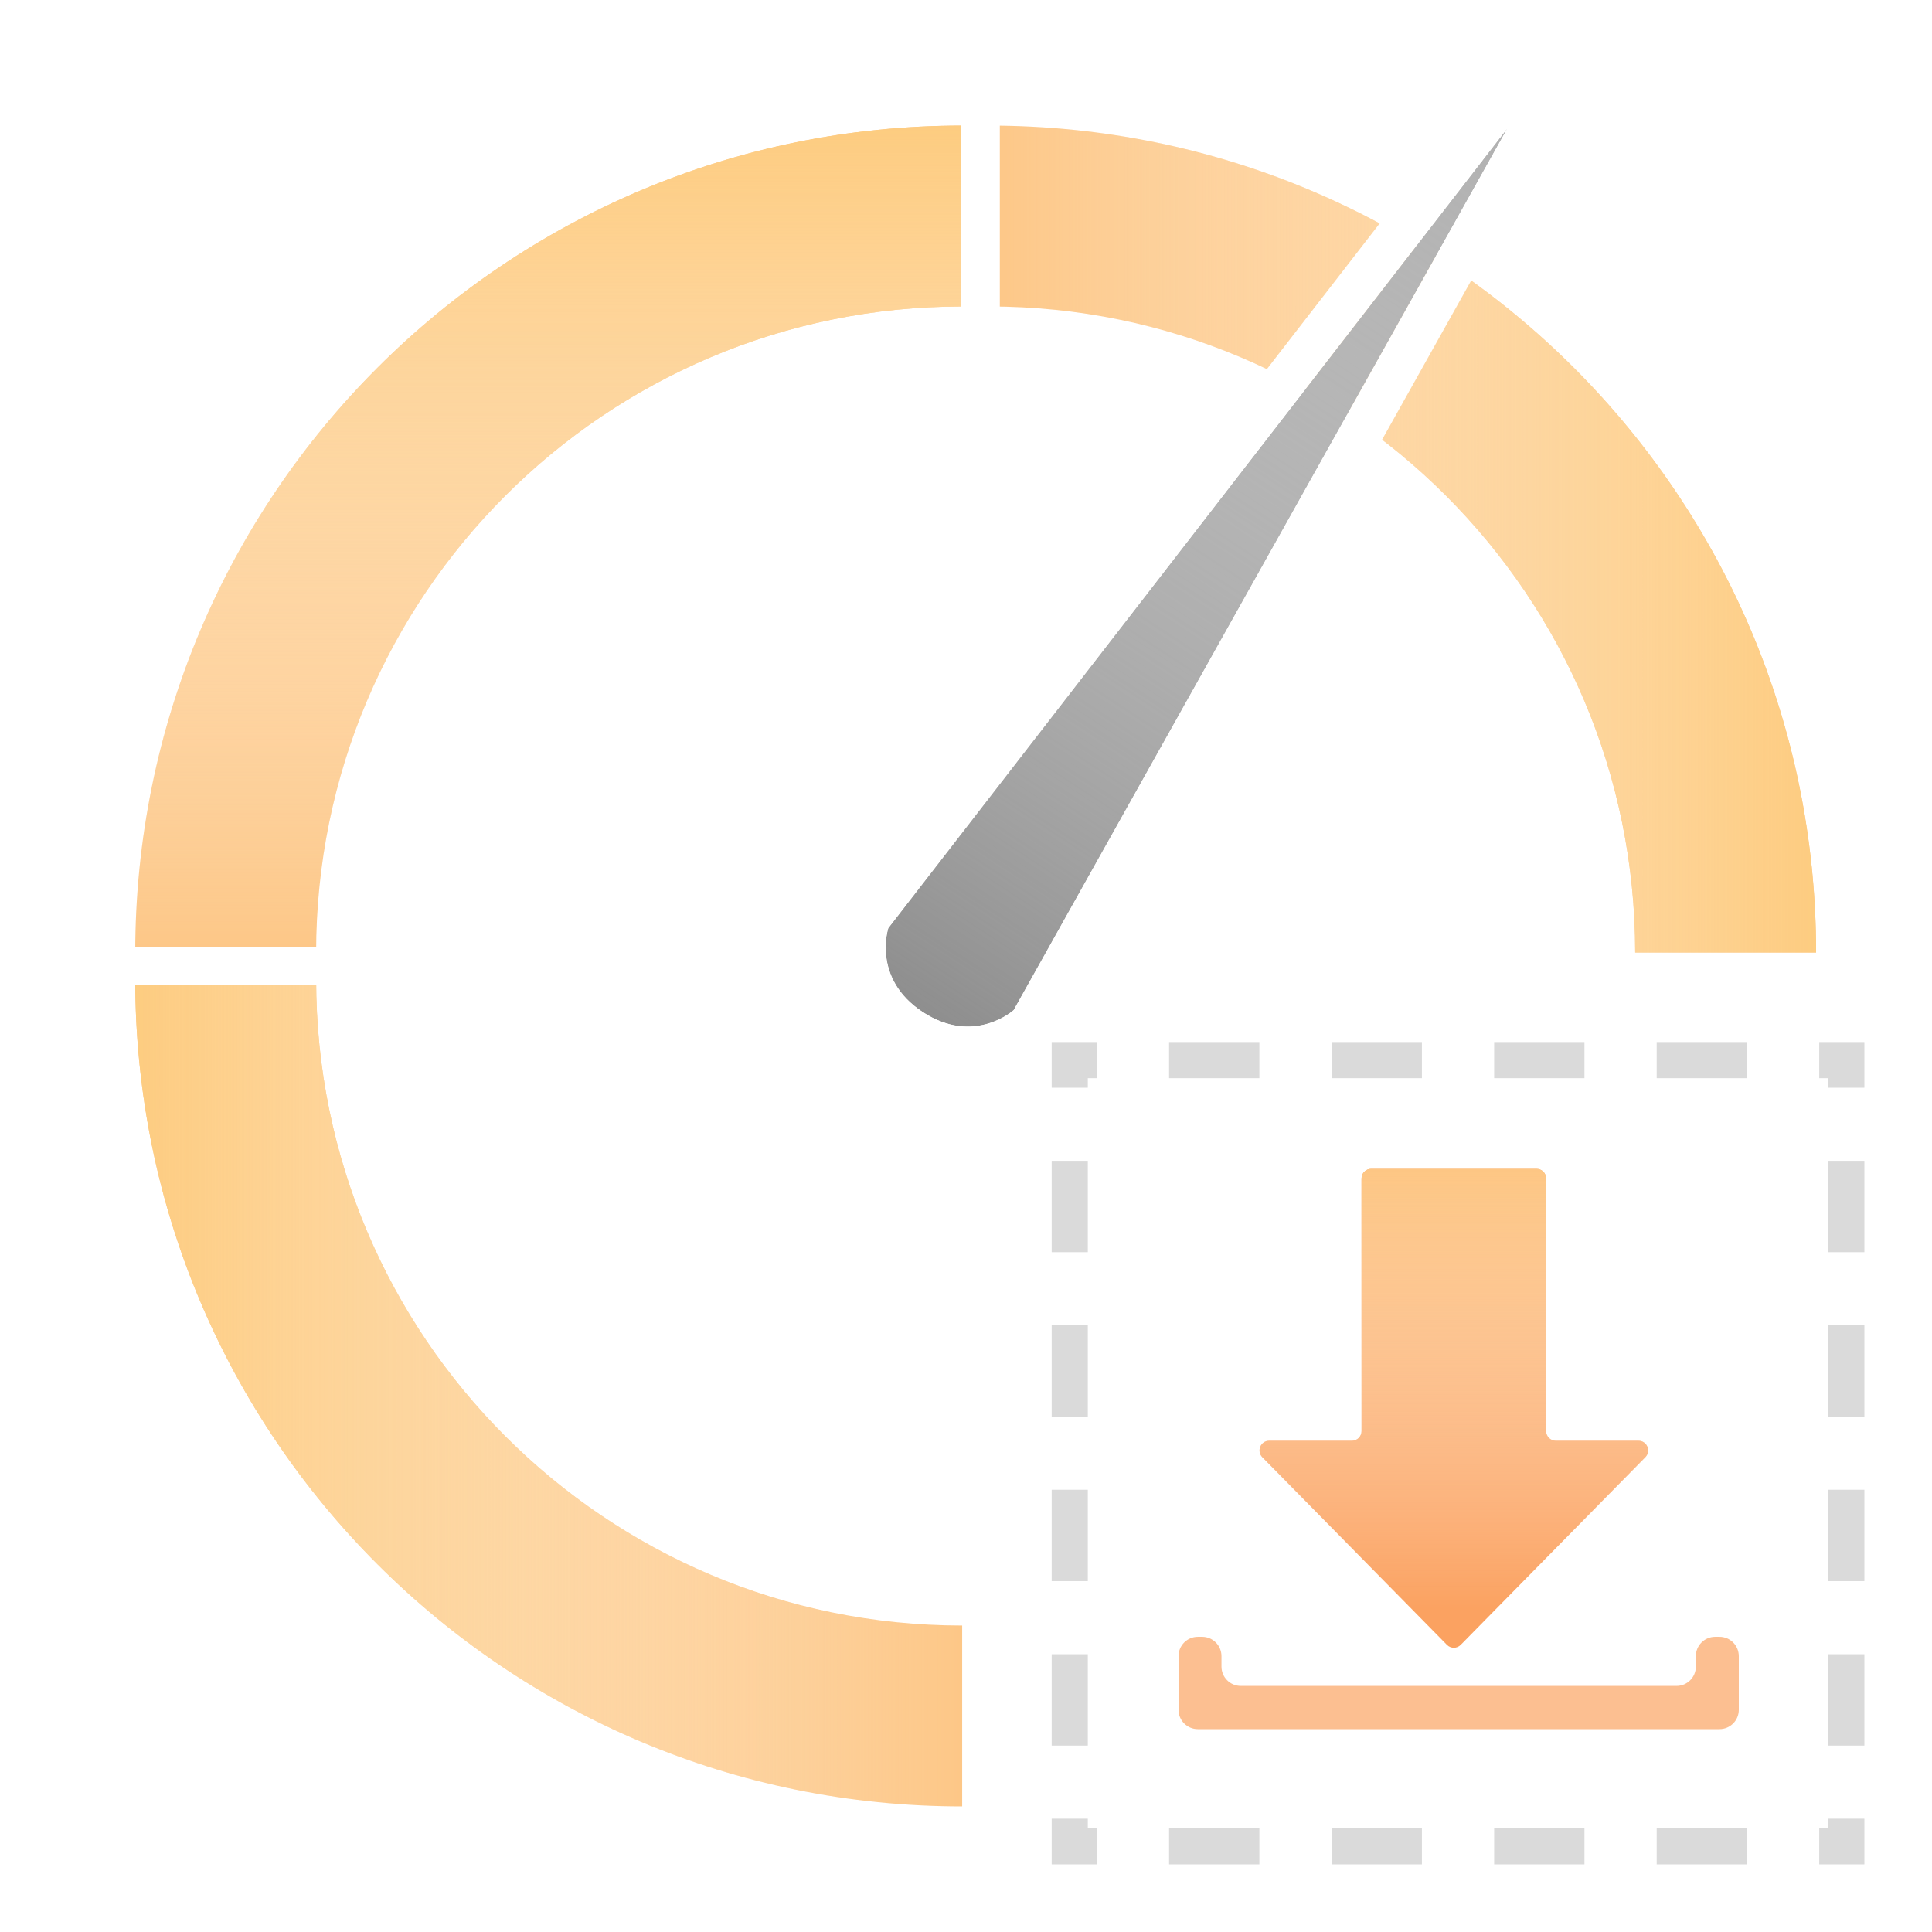
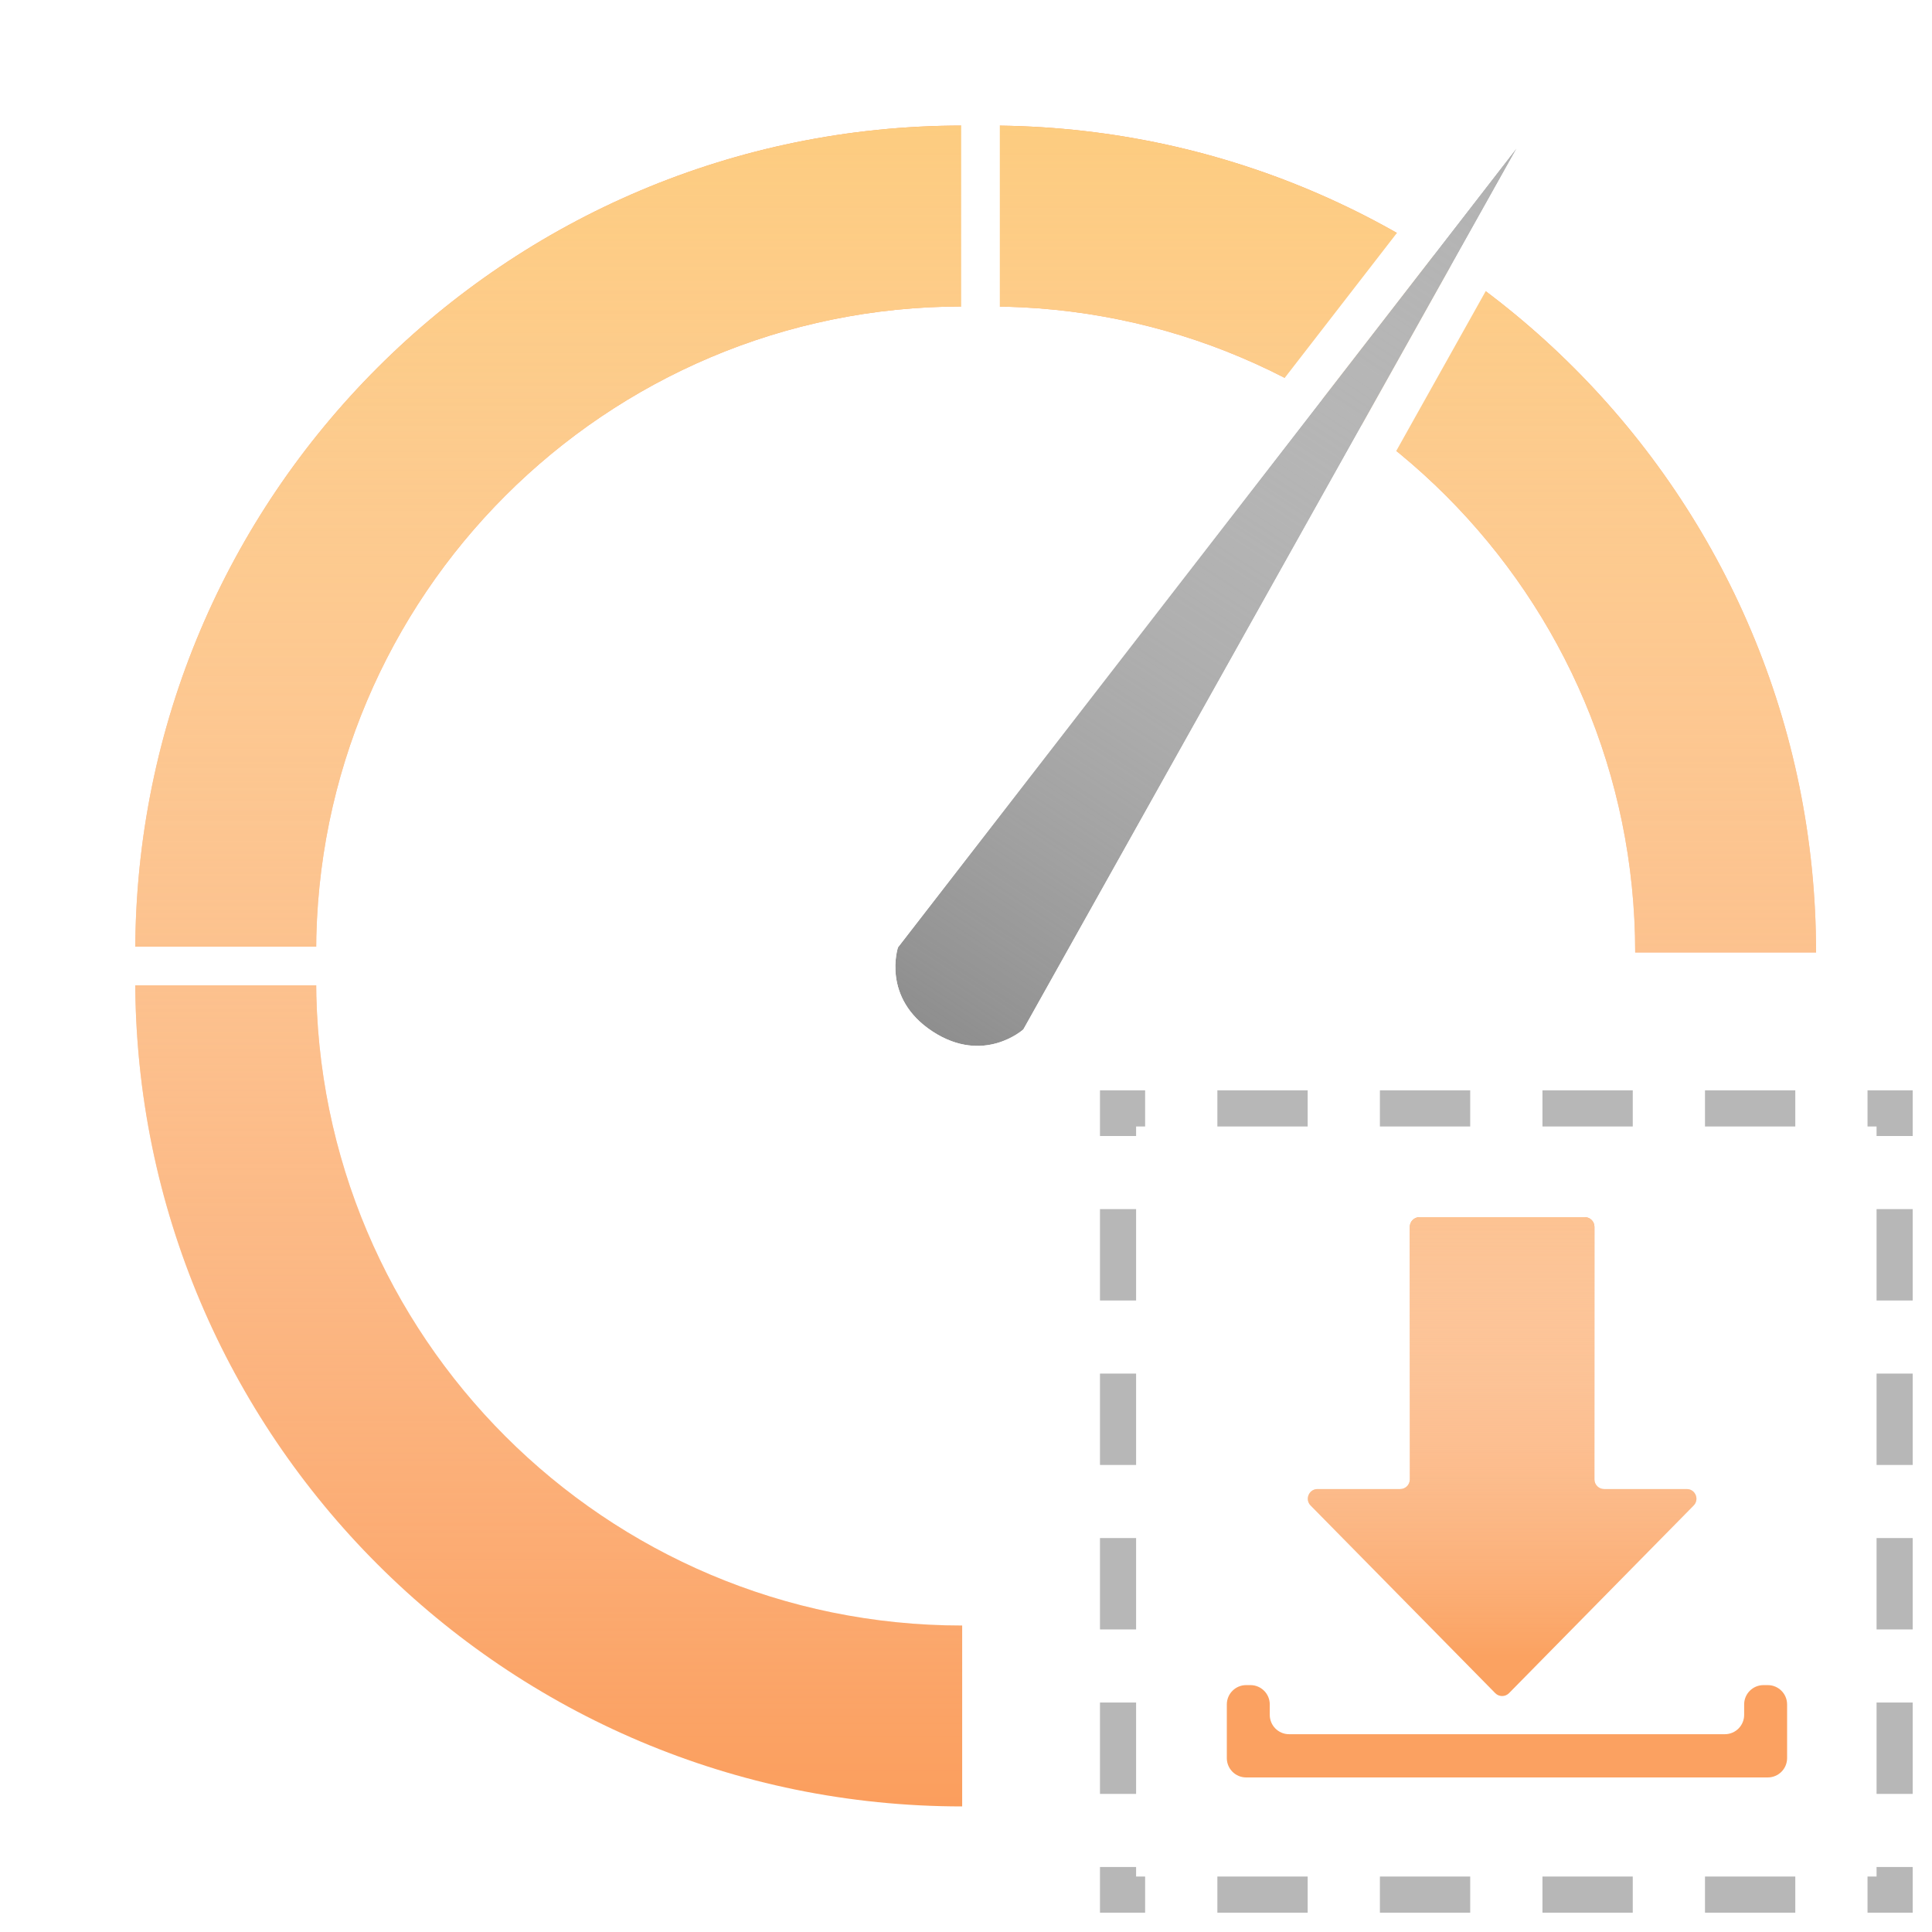
<svg xmlns="http://www.w3.org/2000/svg" width="200" height="200" viewBox="0 0 200 200" fill="none">
  <rect width="200" height="200" fill="white" />
-   <path d="M14 101.396C14 148.674 52.326 187 99.604 187L99.604 168.274C62.668 168.274 32.726 138.332 32.726 101.396L14 101.396Z" fill="#FDC787" />
-   <path d="M14 101.396C14 148.674 52.326 187 99.604 187L99.604 168.274C62.668 168.274 32.726 138.332 32.726 101.396L14 101.396Z" fill="url(#paint0_linear)" />
-   <path d="M99.604 13C52.326 13 14 51.326 14 98.604H32.726C32.726 61.668 62.668 31.726 99.604 31.726V13Z" fill="#FDC787" />
-   <path d="M99.604 13C52.326 13 14 51.326 14 98.604H32.726C32.726 61.668 62.668 31.726 99.604 31.726V13Z" fill="url(#paint1_linear)" />
-   <path d="M188 98.604C188 51.326 149.674 13 102.396 13L102.396 31.726C139.332 31.726 169.274 61.668 169.274 98.604L188 98.604Z" fill="#FDC787" />
-   <path d="M188 98.604C188 51.326 149.674 13 102.396 13L102.396 31.726C139.332 31.726 169.274 61.668 169.274 98.604L188 98.604Z" fill="url(#paint2_linear)" />
-   <rect width="82.882" height="109" fill="black" fill-opacity="0" transform="translate(83 6)" />
-   <path d="M91.958 96.073L156.02 13.319L104.936 104.566C104.936 104.566 100.854 108.256 95.537 104.776C90.22 101.296 91.958 96.073 91.958 96.073Z" fill="#8A8A8A" />
-   <path d="M91.958 96.073L156.02 13.319L104.936 104.566C104.936 104.566 100.854 108.256 95.537 104.776C90.22 101.296 91.958 96.073 91.958 96.073Z" fill="url(#paint3_linear)" />
-   <path fill-rule="evenodd" clip-rule="evenodd" d="M152.499 10.63L159.869 15.512L108.463 107.334L107.973 107.778L104.936 104.566L156.02 13.319L91.958 96.073L87.801 94.577L88.018 93.926L152.499 10.63ZM91.958 96.073C91.958 96.073 90.22 101.297 95.537 104.777C100.854 108.256 104.936 104.566 104.936 104.566C107.973 107.778 107.971 107.779 107.969 107.781L107.966 107.784L107.959 107.79L107.943 107.804L107.906 107.836C107.88 107.86 107.848 107.886 107.813 107.916C107.741 107.976 107.651 108.049 107.544 108.132C107.329 108.298 107.04 108.506 106.681 108.731C105.971 109.175 104.941 109.714 103.639 110.09C100.907 110.881 97.163 110.881 93.232 108.308C89.3 105.735 87.797 102.302 87.424 99.479C87.246 98.134 87.326 96.973 87.448 96.144C87.509 95.725 87.584 95.376 87.649 95.113C87.682 94.981 87.713 94.869 87.739 94.779C87.752 94.735 87.764 94.695 87.774 94.662L87.789 94.615L87.796 94.595L87.799 94.586L87.8 94.582C87.801 94.579 87.801 94.577 91.958 96.073Z" fill="white" />
+   <path fill-rule="evenodd" clip-rule="evenodd" d="M99.604 13C52.326 13 14 51.326 14 98.605H32.726C32.726 61.669 62.669 31.726 99.604 31.726V13ZM14 101.396C14 148.674 52.326 187 99.604 187V168.274C62.669 168.274 32.726 138.332 32.726 101.396H14ZM102.396 13C149.674 13 188 51.326 188 98.605H169.274C169.274 61.669 139.332 31.726 102.396 31.726V13Z" fill="#FB9E5D" />
+   <path fill-rule="evenodd" clip-rule="evenodd" d="M99.604 13C52.326 13 14 51.326 14 98.605H32.726C32.726 61.669 62.669 31.726 99.604 31.726V13ZM14 101.396C14 148.674 52.326 187 99.604 187V168.274C62.669 168.274 32.726 138.332 32.726 101.396H14ZM102.396 13C149.674 13 188 51.326 188 98.605H169.274C169.274 61.669 139.332 31.726 102.396 31.726V13Z" fill="url(#paint0_linear)" />
+   <rect width="82.882" height="109" fill="black" fill-opacity="0" transform="translate(84 8)" />
+   <path d="M92.958 98.073L157.02 15.319L105.936 106.566C105.936 106.566 101.854 110.256 96.537 106.776C91.22 103.296 92.958 98.073 92.958 98.073Z" fill="#8A8A8A" />
+   <path d="M92.958 98.073L157.02 15.319L105.936 106.566C105.936 106.566 101.854 110.256 96.537 106.776C91.22 103.296 92.958 98.073 92.958 98.073Z" fill="url(#paint1_linear)" />
+   <path fill-rule="evenodd" clip-rule="evenodd" d="M153.499 12.63L160.869 17.512L109.463 109.334L108.973 109.778L105.936 106.566L157.02 15.319L92.958 98.073L88.801 96.577L89.018 95.926L153.499 12.63ZM92.958 98.073C92.958 98.073 91.22 103.297 96.537 106.777C101.854 110.256 105.936 106.566 105.936 106.566C108.973 109.778 108.971 109.779 108.969 109.781L108.966 109.784L108.959 109.79L108.943 109.804L108.906 109.836C108.88 109.86 108.848 109.886 108.813 109.916C108.741 109.976 108.651 110.049 108.544 110.132C108.329 110.298 108.04 110.506 107.681 110.731C106.971 111.175 105.941 111.714 104.639 112.09C101.907 112.881 98.163 112.881 94.232 110.308C90.3 107.735 88.797 104.302 88.424 101.479C88.246 100.134 88.326 98.973 88.448 98.144C88.509 97.725 88.584 97.376 88.649 97.113C88.682 96.981 88.713 96.869 88.739 96.779C88.752 96.735 88.764 96.695 88.774 96.662L88.789 96.615L88.796 96.595L88.799 96.586L88.8 96.582C88.801 96.579 88.801 96.577 92.958 98.073Z" fill="white" />
  <rect width="86" height="87" fill="black" fill-opacity="0" transform="translate(107 106)" />
  <rect x="107" y="106" width="11.217" height="12.161" fill="white" />
  <path d="M193 193L108.87 193L108.87 107.871L193 107.871L193 193Z" fill="white" />
-   <path fill-rule="evenodd" clip-rule="evenodd" d="M193 188.271L193 193L188.326 193L188.326 189.258L189.261 189.258L189.261 188.271L193 188.271ZM180.848 193L180.848 189.258L171.5 189.258L171.5 193L180.848 193ZM164.022 193L164.022 189.258L154.674 189.258L154.674 193L164.022 193ZM147.196 193L147.196 189.258L137.848 189.258L137.848 193L147.196 193ZM130.37 193L130.37 189.258L121.022 189.258L121.022 193L130.37 193ZM113.543 193L113.543 189.258L112.609 189.258L112.609 188.271L108.87 188.271L108.87 193L113.543 193ZM108.87 171.245L108.87 180.704L112.609 180.704L112.609 171.245L108.87 171.245ZM108.87 163.678L112.609 163.678L112.609 154.219L108.87 154.219L108.87 163.678ZM108.87 146.652L112.609 146.652L112.609 137.193L108.87 137.193L108.87 146.652ZM108.87 129.626L112.609 129.626L112.609 120.167L108.87 120.167L108.87 129.626ZM108.87 112.6L112.609 112.6L112.609 111.613L113.543 111.613L113.543 107.871L108.87 107.871L108.87 112.6ZM121.022 107.871L121.022 111.613L130.37 111.613L130.37 107.871L121.022 107.871ZM137.848 107.871L137.848 111.613L147.196 111.613L147.196 107.871L137.848 107.871ZM154.674 107.871L154.674 111.613L164.022 111.613L164.022 107.871L154.674 107.871ZM171.5 107.871L171.5 111.613L180.848 111.613L180.848 107.871L171.5 107.871ZM188.326 107.871L188.326 111.613L189.261 111.613L189.261 112.6L193 112.6L193 107.871L188.326 107.871ZM193 120.167L189.261 120.167L189.261 129.626L193 129.626L193 120.167ZM193 137.193L189.261 137.193L189.261 146.652L193 146.652L193 137.193ZM193 154.219L189.261 154.219L189.261 163.678L193 163.678L193 154.219ZM193 171.245L189.261 171.245L189.261 180.704L193 180.704L193 171.245Z" fill="#DADADA" />
-   <rect width="58" height="58" fill="black" fill-opacity="0" transform="translate(122 121)" />
-   <path d="M159.056 121H141.944C141.392 121 140.944 121.448 140.944 122V148.147C140.944 148.699 140.497 149.147 139.944 149.147H131.387C130.5 149.147 130.052 150.216 130.674 150.848L149.787 170.275C150.179 170.674 150.821 170.674 151.213 170.275L170.326 150.848C170.948 150.216 170.5 149.147 169.613 149.147H161.056C160.503 149.147 160.056 148.699 160.056 148.147V122C160.056 121.448 159.608 121 159.056 121Z" fill="#FBA261" />
-   <path d="M159.056 121H141.944C141.392 121 140.944 121.448 140.944 122V148.147C140.944 148.699 140.497 149.147 139.944 149.147H131.387C130.5 149.147 130.052 150.216 130.674 150.848L149.787 170.275C150.179 170.674 150.821 170.674 151.213 170.275L170.326 150.848C170.948 150.216 170.5 149.147 169.613 149.147H161.056C160.503 149.147 160.056 148.699 160.056 148.147V122C160.056 121.448 159.608 121 159.056 121Z" fill="url(#paint4_linear)" />
-   <path d="M124.446 169.442C125.551 169.442 126.446 170.338 126.446 171.442V172.524C126.446 173.629 127.342 174.524 128.446 174.524H151H173.554C174.658 174.524 175.554 173.629 175.554 172.524V171.442C175.554 170.338 176.449 169.442 177.554 169.442H178C179.105 169.442 180 170.338 180 171.442V177C180 178.104 179.105 179 178 179H124C122.895 179 122 178.104 122 177V171.442C122 170.338 122.895 169.442 124 169.442H124.446Z" fill="#FCBF91" />
+   <path fill-rule="evenodd" clip-rule="evenodd" d="M198 193.271L198 198L193.326 198L193.326 194.258L194.261 194.258L194.261 193.271L198 193.271ZM185.848 198L185.848 194.258L176.5 194.258L176.5 198L185.848 198ZM169.022 198L169.022 194.258L159.674 194.258L159.674 198L169.022 198ZM152.196 198L152.196 194.258L142.848 194.258L142.848 198L152.196 198ZM135.37 198L135.37 194.258L126.022 194.258L126.022 198L135.37 198ZM118.543 198L118.543 194.258L117.609 194.258L117.609 193.271L113.87 193.271L113.87 198L118.543 198ZM113.87 176.245L113.87 185.704L117.609 185.704L117.609 176.245L113.87 176.245ZM113.87 168.678L117.609 168.678L117.609 159.219L113.87 159.219L113.87 168.678ZM113.87 151.652L117.609 151.652L117.609 142.193L113.87 142.193L113.87 151.652ZM113.87 134.626L117.609 134.626L117.609 125.167L113.87 125.167L113.87 134.626ZM113.87 117.6L117.609 117.6L117.609 116.613L118.543 116.613L118.543 112.871L113.87 112.871L113.87 117.6ZM126.022 112.871L126.022 116.613L135.37 116.613L135.37 112.871L126.022 112.871ZM142.848 112.871L142.848 116.613L152.196 116.613L152.196 112.871L142.848 112.871ZM159.674 112.871L159.674 116.613L169.022 116.613L169.022 112.871L159.674 112.871ZM176.5 112.871L176.5 116.613L185.848 116.613L185.848 112.871L176.5 112.871ZM193.326 112.871L193.326 116.613L194.261 116.613L194.261 117.6L198 117.6L198 112.871L193.326 112.871ZM198 125.167L194.261 125.167L194.261 134.626L198 134.626L198 125.167ZM198 142.193L194.261 142.193L194.261 151.652L198 151.652L198 142.193ZM198 159.219L194.261 159.219L194.261 168.678L198 168.678L198 159.219ZM198 176.245L194.261 176.245L194.261 185.704L198 185.704L198 176.245Z" fill="#B7B7B7" />
+   <rect width="58" height="58" fill="black" fill-opacity="0" transform="translate(127 126)" />
+   <path d="M164.056 126H146.944C146.392 126 145.944 126.448 145.944 127V153.147C145.944 153.699 145.497 154.147 144.944 154.147H136.387C135.5 154.147 135.052 155.216 135.674 155.848L154.787 175.275C155.179 175.674 155.821 175.674 156.213 175.275L175.326 155.848C175.948 155.216 175.5 154.147 174.613 154.147H166.056C165.503 154.147 165.056 153.699 165.056 153.147V127C165.056 126.448 164.608 126 164.056 126Z" fill="#FBA261" />
+   <path d="M164.056 126H146.944C146.392 126 145.944 126.448 145.944 127V153.147C145.944 153.699 145.497 154.147 144.944 154.147H136.387C135.5 154.147 135.052 155.216 135.674 155.848L154.787 175.275C155.179 175.674 155.821 175.674 156.213 175.275L175.326 155.848C175.948 155.216 175.5 154.147 174.613 154.147H166.056C165.503 154.147 165.056 153.699 165.056 153.147V127C165.056 126.448 164.608 126 164.056 126Z" fill="url(#paint2_linear)" />
+   <path d="M129.446 174.442C130.551 174.442 131.446 175.338 131.446 176.442V177.524C131.446 178.629 132.342 179.524 133.446 179.524H156H178.554C179.658 179.524 180.554 178.629 180.554 177.524V176.442C180.554 175.338 181.449 174.442 182.554 174.442H183C184.105 174.442 185 175.338 185 176.442V182C185 183.104 184.105 184 183 184H129C127.895 184 127 183.104 127 182V176.442C127 175.338 127.895 174.442 129 174.442H129.446Z" fill="#FBA161" />
  <rect x="12" y="98" width="23" height="4" fill="white" />
  <rect x="103.5" y="11.5" width="23" height="4" transform="rotate(90 103.5 11.5)" fill="white" />
  <defs>
-     <linearGradient id="paint0_linear" x1="14" y1="101.396" x2="99.604" y2="101.396" gradientUnits="userSpaceOnUse">
+     <linearGradient id="paint0_linear" x1="101" y1="13" x2="101" y2="187" gradientUnits="userSpaceOnUse">
      <stop stop-color="#FDCC80" />
      <stop offset="1" stop-color="white" stop-opacity="0" />
    </linearGradient>
-     <linearGradient id="paint1_linear" x1="99.604" y1="13" x2="99.604" y2="98.604" gradientUnits="userSpaceOnUse">
-       <stop stop-color="#FDCC80" />
-       <stop offset="1" stop-color="white" stop-opacity="0" />
-     </linearGradient>
-     <linearGradient id="paint2_linear" x1="188" y1="98.604" x2="102.396" y2="98.604" gradientUnits="userSpaceOnUse">
-       <stop stop-color="#FDCC80" />
-       <stop offset="1" stop-color="white" stop-opacity="0" />
-     </linearGradient>
-     <linearGradient id="paint3_linear" x1="155.479" y1="12.965" x2="93.159" y2="108.193" gradientUnits="userSpaceOnUse">
+     <linearGradient id="paint1_linear" x1="156.479" y1="14.965" x2="94.159" y2="110.193" gradientUnits="userSpaceOnUse">
      <stop stop-color="#B1B1B1" />
      <stop offset="1" stop-color="white" stop-opacity="0" />
    </linearGradient>
-     <linearGradient id="paint4_linear" x1="150.5" y1="116.455" x2="150.5" y2="166.455" gradientUnits="userSpaceOnUse">
-       <stop stop-color="#FDC57C" />
+     <linearGradient id="paint2_linear" x1="155.5" y1="121.455" x2="155.5" y2="171.455" gradientUnits="userSpaceOnUse">
+       <stop stop-color="#FCC08D" />
      <stop offset="1" stop-color="white" stop-opacity="0" />
    </linearGradient>
  </defs>
</svg>
